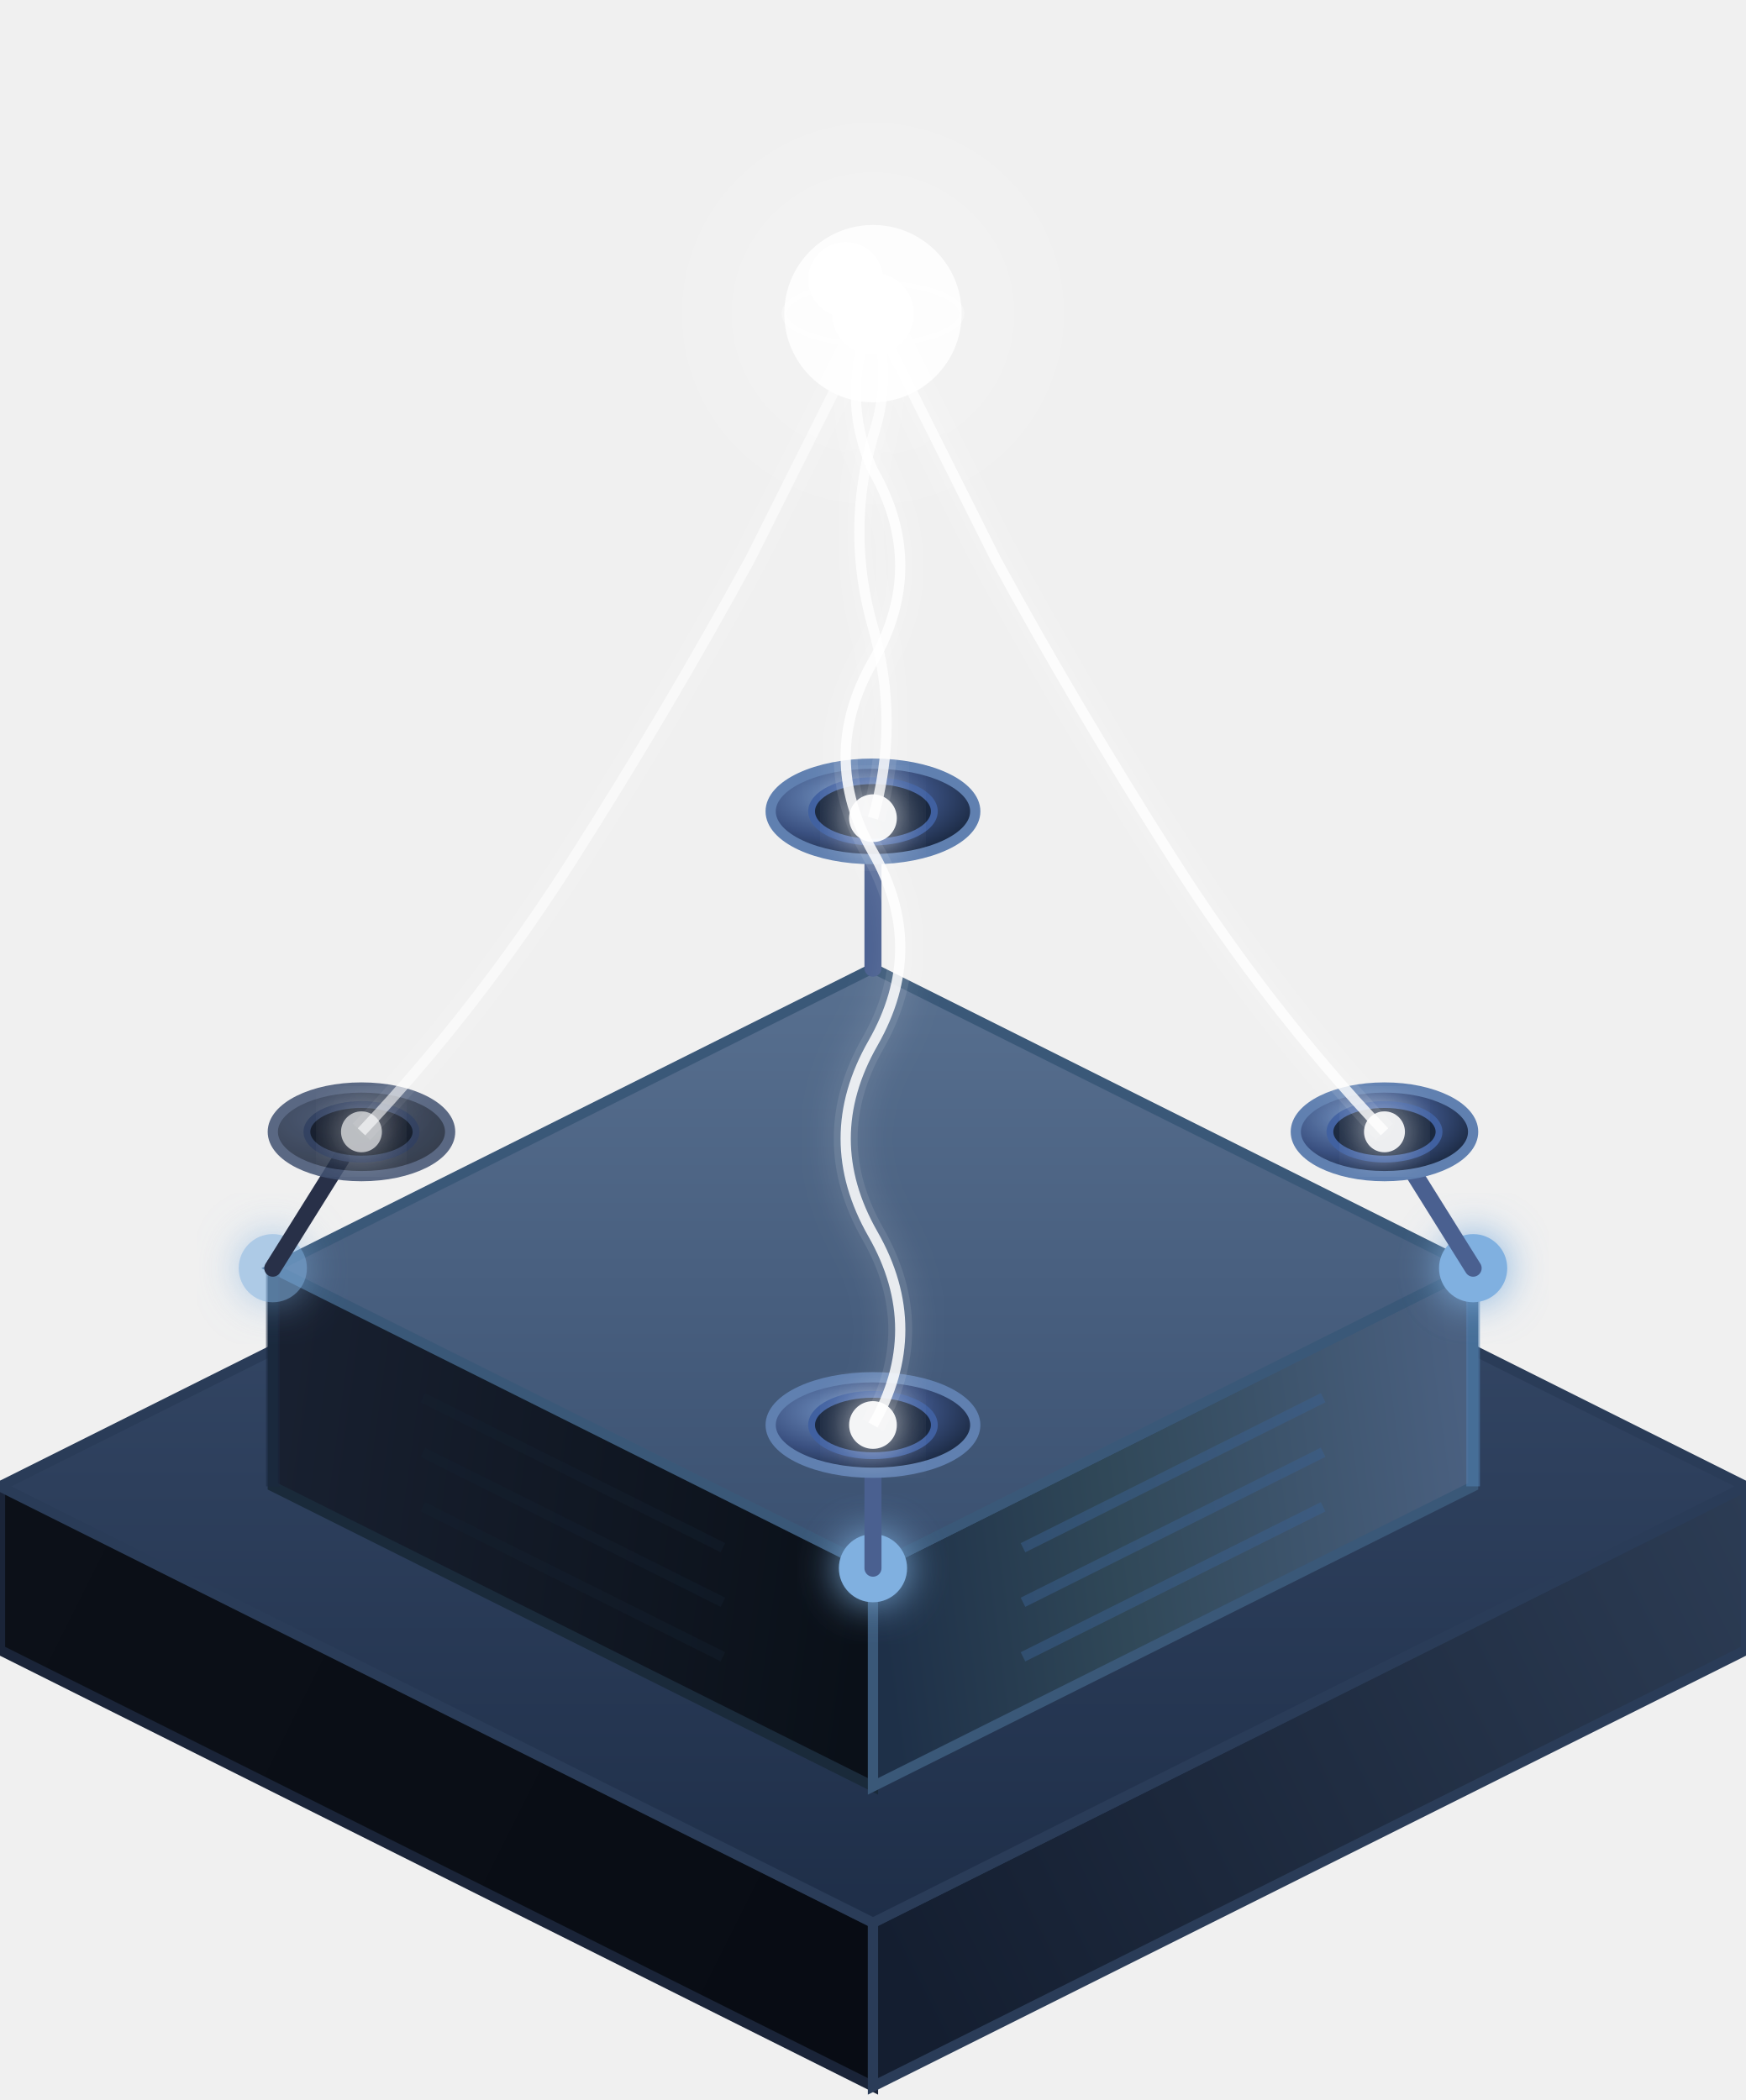
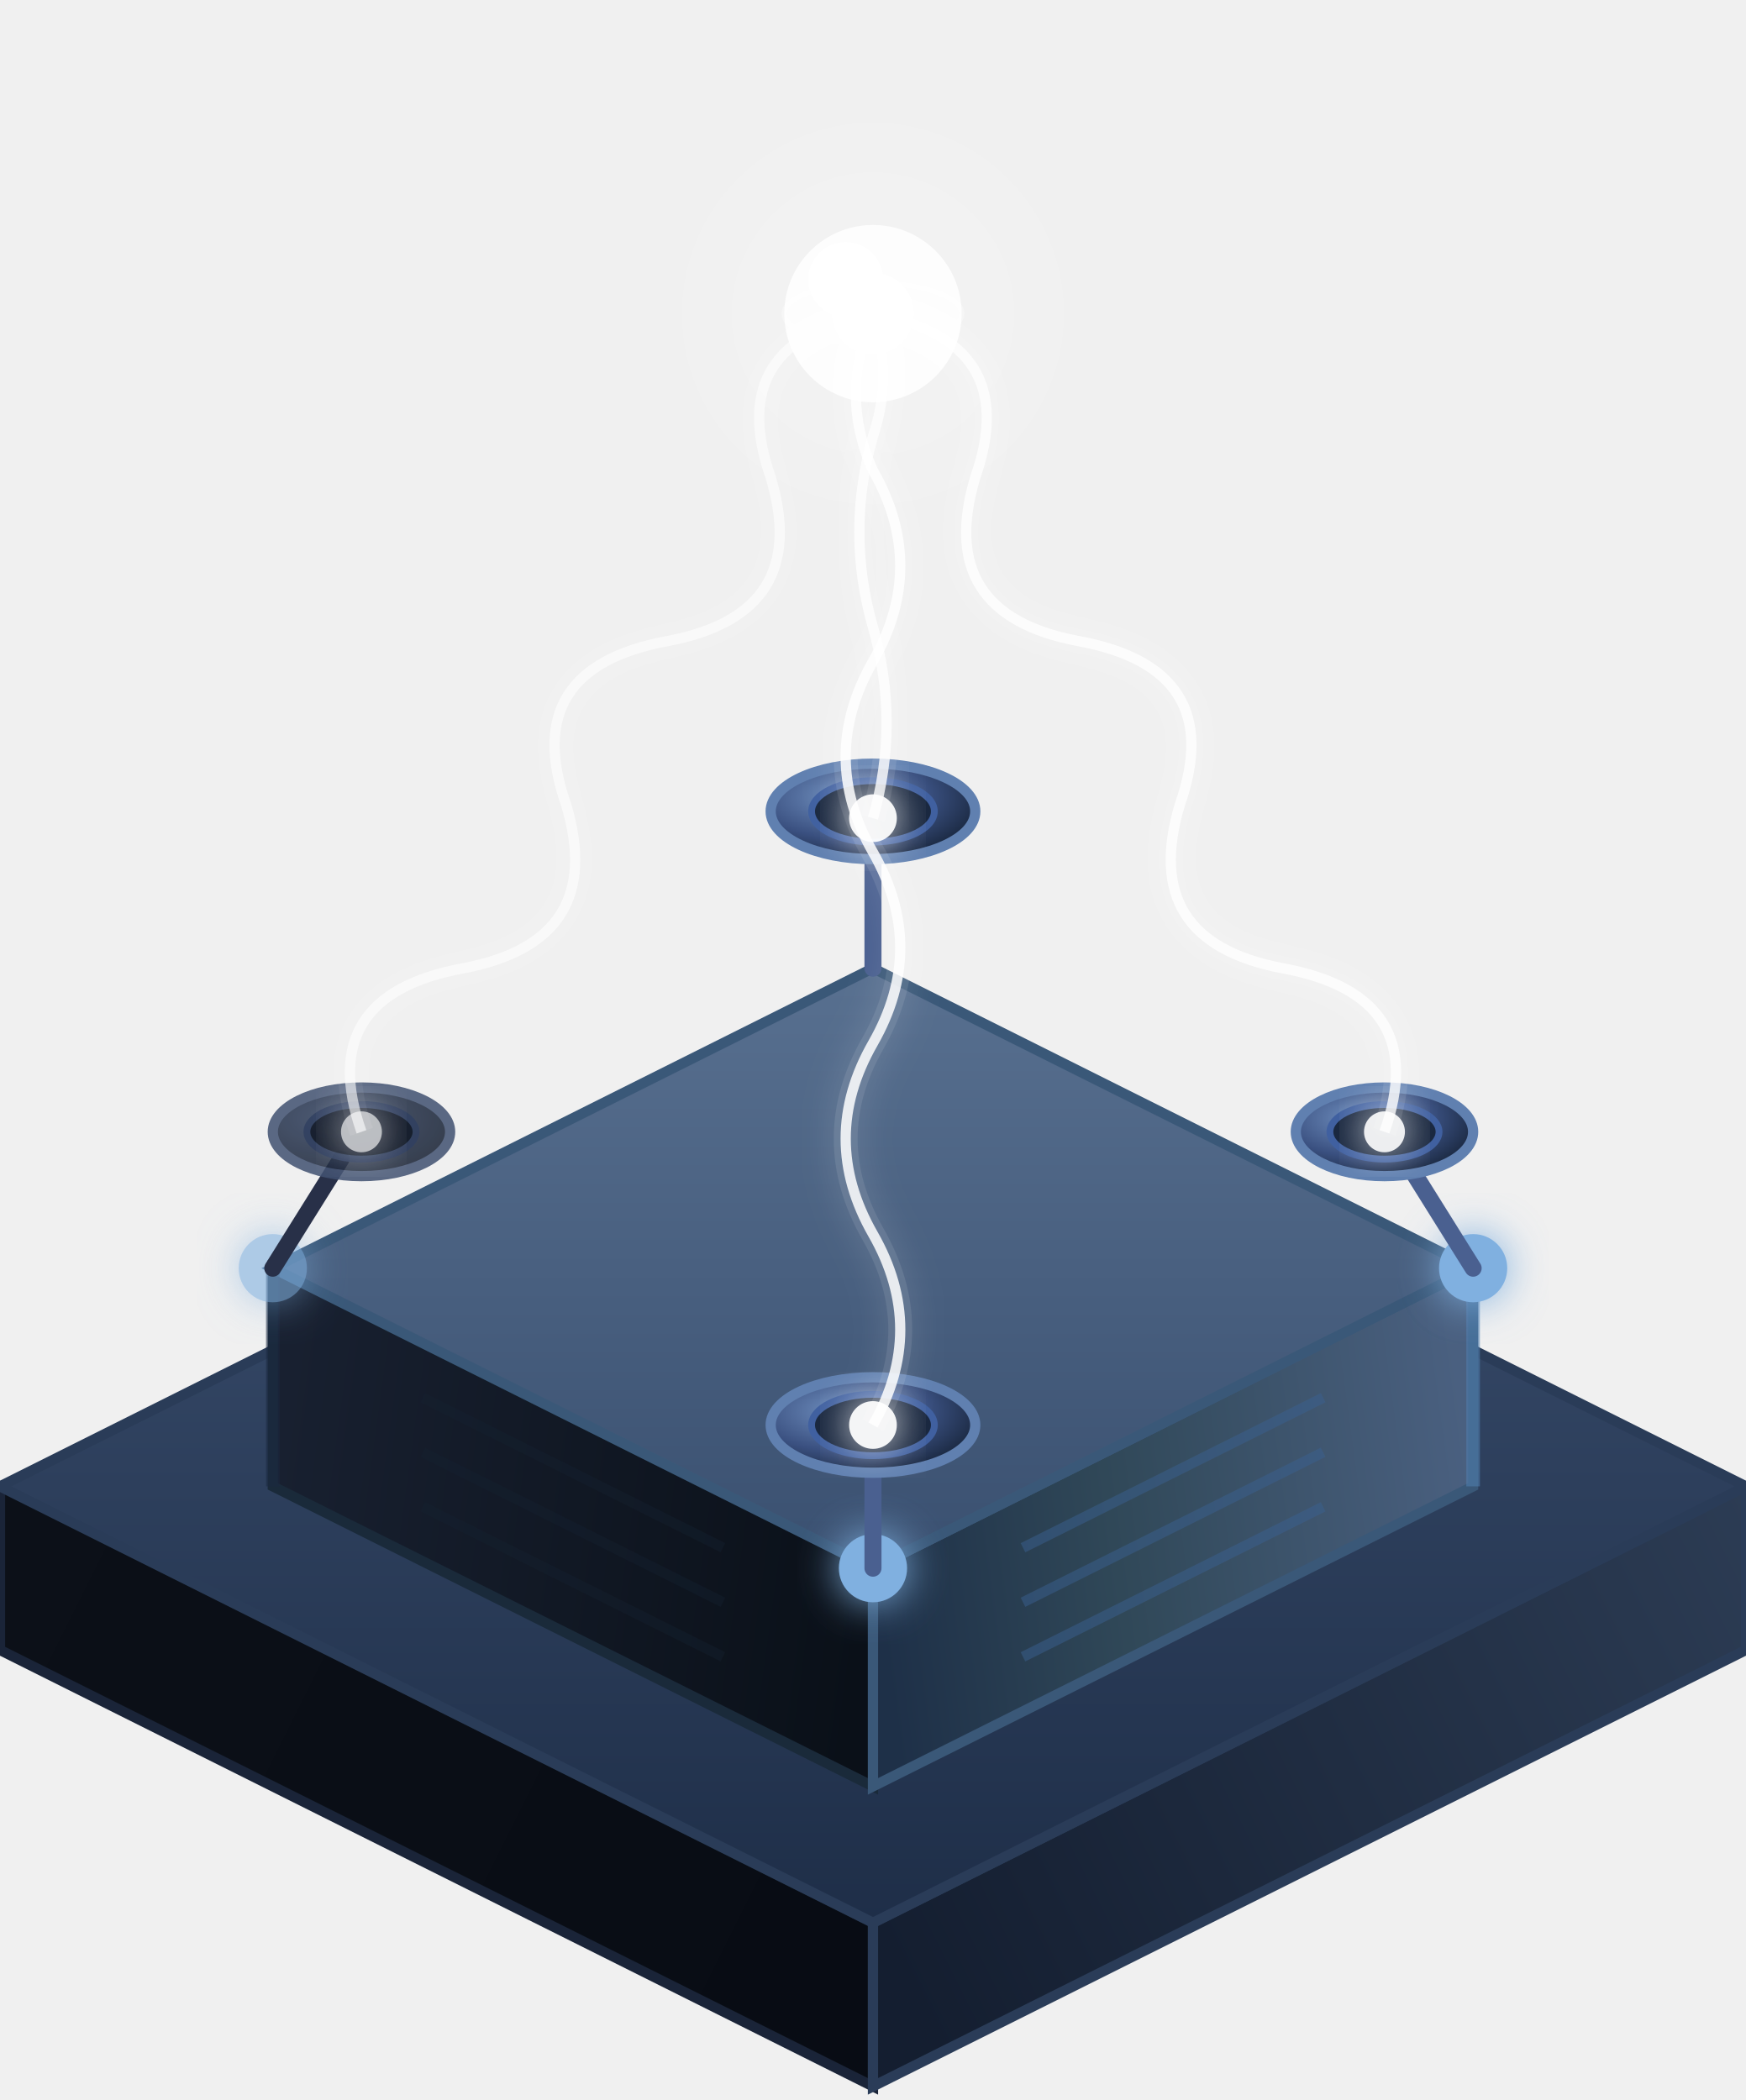
<svg xmlns="http://www.w3.org/2000/svg" viewBox="-128 -178 256 308" width="256" height="308">
  <defs>
    <linearGradient id="fR" gradientUnits="userSpaceOnUse" x1="128" y1="40" x2="0" y2="104">
      <stop offset="0%" stop-color="#2c3c54" />
      <stop offset="100%" stop-color="#141e30" />
    </linearGradient>
    <linearGradient id="fL" gradientUnits="userSpaceOnUse" x1="-128" y1="40" x2="0" y2="104">
      <stop offset="0%" stop-color="#0c1018" />
      <stop offset="100%" stop-color="#080c14" />
    </linearGradient>
    <linearGradient id="fT" gradientUnits="userSpaceOnUse" x1="0" y1="-24" x2="0" y2="104">
      <stop offset="0%" stop-color="#3c5070" />
      <stop offset="100%" stop-color="#1e2e48" />
    </linearGradient>
    <linearGradient id="bR" gradientUnits="userSpaceOnUse" x1="88" y1="4" x2="0" y2="16">
      <stop offset="0%" stop-color="#4a6080" />
      <stop offset="60%" stop-color="#304858" />
      <stop offset="100%" stop-color="#1e3048" />
    </linearGradient>
    <linearGradient id="bL" gradientUnits="userSpaceOnUse" x1="-88" y1="4" x2="0" y2="16">
      <stop offset="0%" stop-color="#182030" />
      <stop offset="100%" stop-color="#0a1018" />
    </linearGradient>
    <linearGradient id="bT" gradientUnits="userSpaceOnUse" x1="0" y1="-72" x2="0" y2="16">
      <stop offset="0%" stop-color="#587090" />
      <stop offset="100%" stop-color="#3a5070" />
    </linearGradient>
    <radialGradient id="dishFaceR" cx="35%" cy="35%" r="70%">
      <stop offset="0%" stop-color="#7090c0" />
      <stop offset="60%" stop-color="#3a5080" />
      <stop offset="100%" stop-color="#1a2840" />
    </radialGradient>
    <radialGradient id="dishFaceL" cx="35%" cy="35%" r="70%">
      <stop offset="0%" stop-color="#304060" />
      <stop offset="100%" stop-color="#141e30" />
    </radialGradient>
    <filter id="beamglow" x="-80%" y="-80%" width="260%" height="260%">
      <feGaussianBlur stdDeviation="2.5" result="b" />
      <feMerge>
        <feMergeNode in="b" />
        <feMergeNode in="SourceGraphic" />
      </feMerge>
    </filter>
    <filter id="glow" x="-60%" y="-60%" width="220%" height="220%">
      <feGaussianBlur stdDeviation="3" result="b" />
      <feMerge>
        <feMergeNode in="b" />
        <feMergeNode in="SourceGraphic" />
      </feMerge>
    </filter>
    <filter id="sphereglow" x="-100%" y="-100%" width="300%" height="300%">
      <feGaussianBlur stdDeviation="7" result="b" />
      <feMerge>
        <feMergeNode in="b" />
        <feMergeNode in="SourceGraphic" />
      </feMerge>
    </filter>
  </defs>
  <polygon points="-128,64 0,128 0,104 -128,40" fill="url(#fL)" stroke="#1a2438" stroke-width="1.5" />
  <polygon points="128,64 0,128 0,104 128,40" fill="url(#fR)" stroke="#2a3c58" stroke-width="1.5" />
  <polygon points="0,-24 128,40 0,104 -128,40" fill="url(#fT)" stroke="#2a3c58" stroke-width="1.5" />
  <g transform="translate(0, 36)">
    <polygon points="-88,4 0,48 0,16 -88,-28" fill="url(#bL)" stroke="#1a2a3a" stroke-width="1.5" />
    <polygon points="88,4 0,48 0,16 88,-28" fill="url(#bR)" stroke="#3a5878" stroke-width="1.5" />
    <polygon points="0,-72 88,-28 0,16 -88,-28" fill="url(#bT)" stroke="#3a5878" stroke-width="1.5" />
    <line x1="88" y1="4" x2="88" y2="-28" stroke="#5080b0" stroke-width="2" opacity="0.55" />
    <line x1="66" y1="7" x2="22" y2="29" stroke="#3a6090" stroke-width="1.5" opacity="0.5" />
    <line x1="66" y1="-1" x2="22" y2="21" stroke="#3a6090" stroke-width="1.5" opacity="0.5" />
    <line x1="66" y1="-9" x2="22" y2="13" stroke="#3a6090" stroke-width="1.5" opacity="0.5" />
    <line x1="-88" y1="4" x2="-88" y2="-28" stroke="#1a2840" stroke-width="2" opacity="0.55" />
    <line x1="-66" y1="7" x2="-22" y2="29" stroke="#142030" stroke-width="1.5" opacity="0.4" />
    <line x1="-66" y1="-1" x2="-22" y2="21" stroke="#142030" stroke-width="1.5" opacity="0.4" />
    <line x1="-66" y1="-9" x2="-22" y2="13" stroke="#142030" stroke-width="1.5" opacity="0.4" />
    <circle cx="88" cy="-28" r="5" fill="#80b0e0" filter="url(#glow)" />
    <circle cx="-88" cy="-28" r="5" fill="#80b0e0" filter="url(#glow)" opacity="0.6" />
    <circle cx="0" cy="16" r="5" fill="#80b0e0" filter="url(#glow)" />
  </g>
  <line x1="0" y1="-36" x2="0" y2="-54" stroke="#4a6090" stroke-width="2.5" stroke-linecap="round" />
  <ellipse cx="0" cy="-59" rx="15" ry="7" fill="url(#dishFaceR)" stroke="#6080b0" stroke-width="1.5" />
  <ellipse cx="0" cy="-59" rx="9" ry="4.5" fill="#1a2840" stroke="#4060a0" stroke-width="1" />
  <circle cx="0" cy="-58" r="3.5" fill="white" opacity="0.95" filter="url(#glow)" />
  <line x1="88" y1="8" x2="78" y2="-8" stroke="#4a6090" stroke-width="2.5" stroke-linecap="round" />
  <ellipse cx="75" cy="-12" rx="13" ry="6.5" fill="url(#dishFaceR)" stroke="#6080b0" stroke-width="1.5" />
  <ellipse cx="75" cy="-12" rx="8" ry="4" fill="#1a2840" stroke="#4060a0" stroke-width="1" />
  <circle cx="75" cy="-12" r="3" fill="white" opacity="0.92" filter="url(#glow)" />
  <line x1="-88" y1="8" x2="-78" y2="-8" stroke="#283048" stroke-width="2.5" stroke-linecap="round" />
  <ellipse cx="-75" cy="-12" rx="13" ry="6.5" fill="url(#dishFaceL)" stroke="#405070" stroke-width="1.5" opacity="0.85" />
  <ellipse cx="-75" cy="-12" rx="8" ry="4" fill="#101826" stroke="#304060" stroke-width="1" opacity="0.85" />
  <circle cx="-75" cy="-12" r="3" fill="white" opacity="0.7" filter="url(#glow)" />
  <line x1="0" y1="52" x2="0" y2="36" stroke="#4a6090" stroke-width="2.5" stroke-linecap="round" />
  <ellipse cx="0" cy="31" rx="15" ry="7" fill="url(#dishFaceR)" stroke="#6080b0" stroke-width="1.5" />
  <ellipse cx="0" cy="31" rx="9" ry="4.5" fill="#1a2840" stroke="#4060a0" stroke-width="1" />
  <circle cx="0" cy="31" r="3.5" fill="white" opacity="0.95" filter="url(#glow)" />
  <path d="M 0,-58 Q 4,-72 0,-86 Q -4,-100 0,-114 Q 3,-123 0,-132" stroke="white" stroke-width="3.5" fill="none" opacity="0.15" filter="url(#beamglow)" />
  <path d="M 0,-58 Q 4,-72 0,-86 Q -4,-100 0,-114 Q 3,-123 0,-132" stroke="white" stroke-width="1.5" fill="none" opacity="0.80" />
-   <path d="M 75,-12 Q 58,-30 44,-52 Q 30,-74 18,-96 Q 9,-114 0,-132" stroke="white" stroke-width="3.5" fill="none" opacity="0.15" filter="url(#beamglow)" />
-   <path d="M 75,-12 Q 58,-30 44,-52 Q 30,-74 18,-96 Q 9,-114 0,-132" stroke="white" stroke-width="1.5" fill="none" opacity="0.80" />
-   <path d="M -75,-12 Q -58,-30 -44,-52 Q -30,-74 -18,-96 Q -9,-114 0,-132" stroke="white" stroke-width="3.5" fill="none" opacity="0.10" filter="url(#beamglow)" />
-   <path d="M -75,-12 Q -58,-30 -44,-52 Q -30,-74 -18,-96 Q -9,-114 0,-132" stroke="white" stroke-width="1.5" fill="none" opacity="0.60" />
+   <path d="M 75,-12 Q 82,-32 60,-36 Q 39,-40 45,-60 Q 52,-80 30,-84 Q 9,-88 15,-108 Q 22,-128 0,-132" stroke="white" stroke-width="3.5" fill="none" opacity="0.15" filter="url(#beamglow)" />
+   <path d="M 75,-12 Q 82,-32 60,-36 Q 39,-40 45,-60 Q 52,-80 30,-84 Q 9,-88 15,-108 Q 22,-128 0,-132" stroke="white" stroke-width="1.5" fill="none" opacity="0.80" />
+   <path d="M -75,-12 Q -82,-32 -60,-36 Q -39,-40 -45,-60 Q -52,-80 -30,-84 Q -9,-88 -15,-108 Q -22,-128 0,-132" stroke="white" stroke-width="3.5" fill="none" opacity="0.10" filter="url(#beamglow)" />
+   <path d="M -75,-12 Q -82,-32 -60,-36 Q -39,-40 -45,-60 Q -52,-80 -30,-84 Q -9,-88 -15,-108 Q -22,-128 0,-132" stroke="white" stroke-width="1.5" fill="none" opacity="0.60" />
  <path d="M 0,31 Q 8,17 0,3 Q -8,-11 0,-25 Q 8,-39 0,-53            Q -8,-67 0,-81 Q 8,-95 0,-109 Q -5,-120 0,-132" stroke="white" stroke-width="3.5" fill="none" opacity="0.15" filter="url(#beamglow)" />
  <path d="M 0,31 Q 8,17 0,3 Q -8,-11 0,-25 Q 8,-39 0,-53            Q -8,-67 0,-81 Q 8,-95 0,-109 Q -5,-120 0,-132" stroke="white" stroke-width="1.5" fill="none" opacity="0.85" />
  <circle cx="0" cy="-132" r="28" fill="white" opacity="0.05" filter="url(#sphereglow)" />
  <circle cx="0" cy="-132" r="20" fill="white" opacity="0.10" filter="url(#glow)" />
  <circle cx="0" cy="-132" r="13" fill="white" opacity="0.88" />
  <circle cx="-4" cy="-137" r="5.5" fill="white" opacity="0.95" />
  <circle cx="0" cy="-132" r="6" fill="white" />
  <ellipse cx="0" cy="-132" rx="13" ry="4.5" fill="none" stroke="white" stroke-width="0.8" opacity="0.30" />
</svg>
